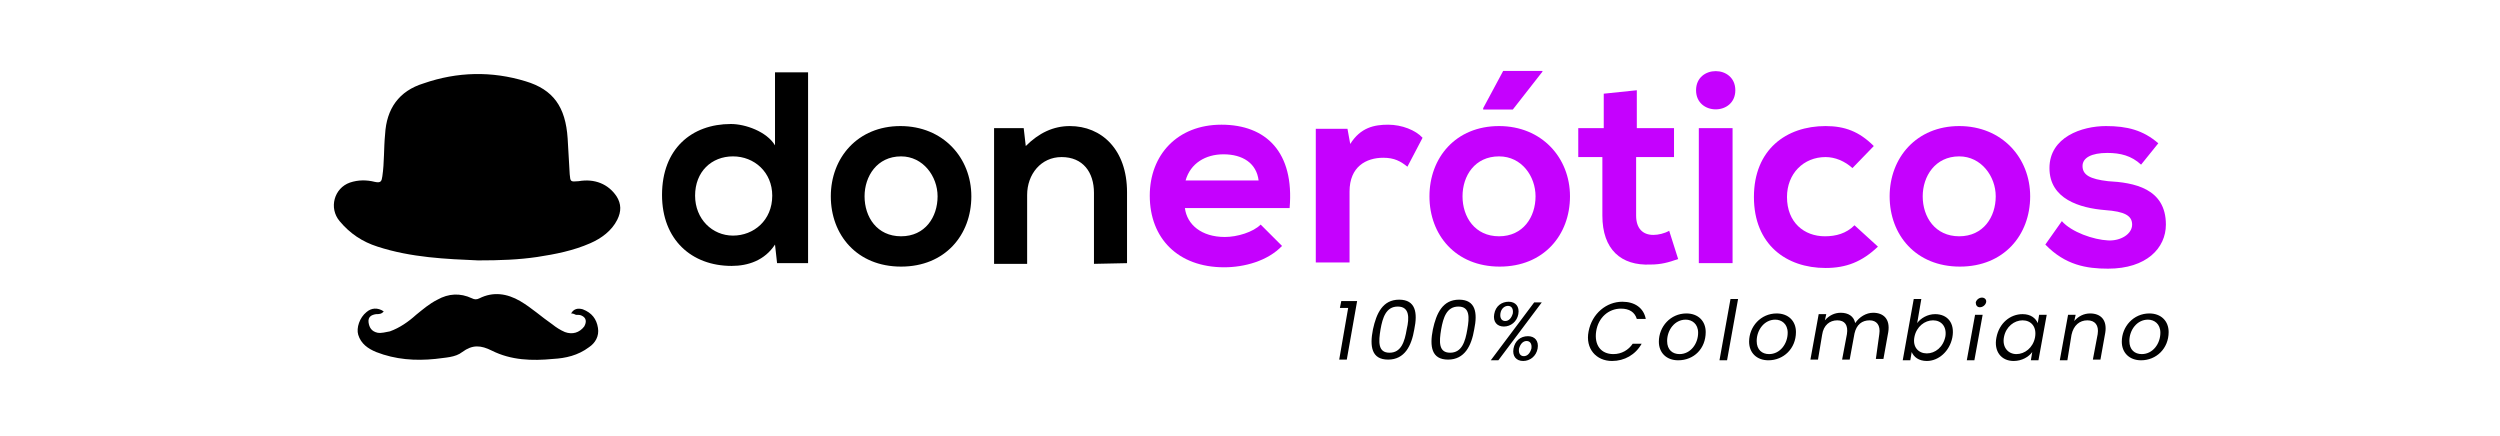
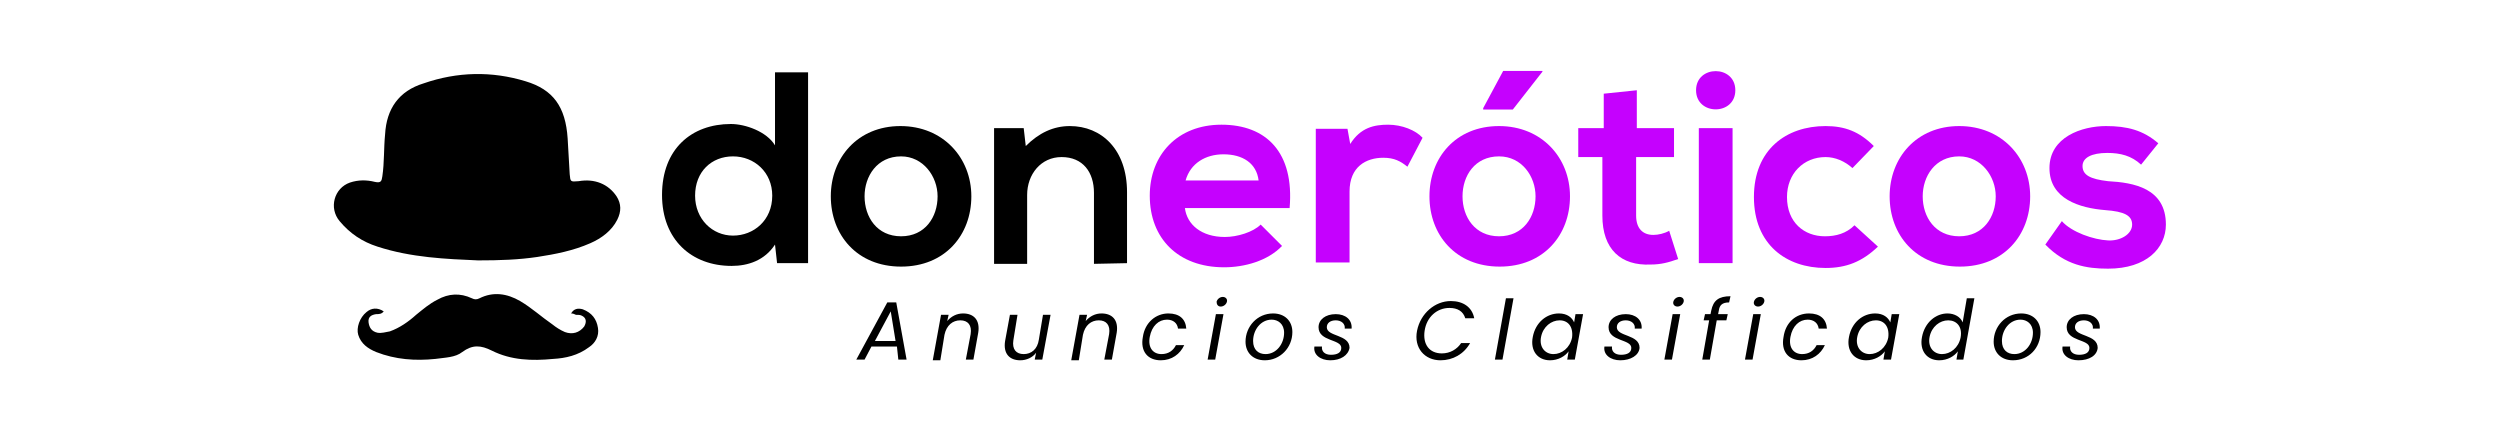
<svg xmlns="http://www.w3.org/2000/svg" version="1.1" id="Layer_1" x="0px" y="0px" viewBox="0 0 362.9 63.2" style="enable-background:new 0 0 362.9 63.2;" xml:space="preserve">
  <style type="text/css">
	.st0{fill:#C501FE;}
</style>
  <g id="Layer_1_1_">
</g>
  <g id="logo_x5F_final">
    <g>
      <path d="M117.3,10.5v27.7h-4.5l-0.3-2.7c-1.5,2.3-3.9,3.1-6.3,3.1c-5.8,0-10.1-3.8-10.1-10.3c0-6.7,4.3-10.3,10-10.3    c2.1,0,5.2,1.1,6.4,3.1V10.5H117.3z M100.9,28.4c0,3.4,2.5,5.8,5.5,5.8s5.7-2.2,5.7-5.8c0-3.4-2.6-5.7-5.7-5.7    S100.9,24.9,100.9,28.4z" />
      <path d="M141,28.5c0,5.6-3.8,10.2-10.2,10.2c-6.4,0-10.2-4.6-10.2-10.2s3.9-10.2,10.1-10.2C136.9,18.3,141,22.9,141,28.5z     M125.5,28.5c0,3,1.8,5.8,5.3,5.8s5.3-2.8,5.3-5.8c0-2.9-2.1-5.8-5.3-5.8C127.3,22.7,125.5,25.6,125.5,28.5z" />
      <path d="M158.8,38.3V28c0-3-1.6-5.2-4.7-5.2c-3,0-5,2.5-5,5.5v10h-4.8V18.6h4.3l0.3,2.6c1.9-1.9,4-2.9,6.4-2.9    c4.6,0,8.3,3.4,8.3,9.6v10.3L158.8,38.3L158.8,38.3z" />
    </g>
    <g>
      <g>
        <path class="st0" d="M172,30.2c0.3,2.4,2.4,4.2,5.8,4.2c1.8,0,4.1-0.7,5.2-1.8l3.1,3.1c-2.1,2.2-5.5,3.1-8.4,3.1     c-6.7,0-10.8-4.2-10.8-10.4c0-5.9,4-10.3,10.4-10.3c6.5,0,10.6,4,9.9,12.1L172,30.2L172,30.2z M182.7,26.2     c-0.3-2.5-2.3-3.8-5.1-3.8c-2.6,0-4.8,1.3-5.5,3.8H182.7z" />
        <path class="st0" d="M195.6,18.7l0.4,2.2c1.5-2.4,3.5-2.8,5.5-2.8s4,0.8,5,1.9l-2.2,4.2c-1-0.8-1.9-1.3-3.5-1.3     c-2.5,0-4.9,1.3-4.9,4.9v10.3H191V18.7H195.6z" />
        <path class="st0" d="M217.6,18.3c6.2,0,10.3,4.6,10.3,10.2s-3.8,10.2-10.2,10.2s-10.2-4.6-10.2-10.2S211.3,18.3,217.6,18.3z      M217.6,22.7c-3.5,0-5.3,2.8-5.3,5.8s1.8,5.8,5.3,5.8s5.3-2.8,5.3-5.8C222.9,25.6,220.9,22.7,217.6,22.7z M223.9,10.3h-5.7     l-2.9,5.4v0.2h4.3l4.3-5.5L223.9,10.3L223.9,10.3z" />
        <path class="st0" d="M237.6,13.1v5.5h5.4v4.2h-5.5v8.5c0,1.9,1,2.8,2.5,2.8c0.7,0,1.6-0.2,2.3-0.6l1.3,4.1     c-1.4,0.5-2.5,0.8-4,0.8c-4.3,0.2-7-2.2-7-7.1v-8.5h-3.5v-4.2h3.7v-5L237.6,13.1z" />
        <path class="st0" d="M251.9,13.1c0,3.7-5.7,3.7-5.7,0S251.9,9.4,251.9,13.1z M246.6,18.6v19.6h4.9V18.6H246.6z" />
        <path class="st0" d="M272.6,35.8c-2.3,2.2-4.6,3.1-7.6,3.1c-5.7,0-10.4-3.4-10.4-10.3s4.7-10.3,10.4-10.3c2.8,0,4.9,0.8,7,2.9     l-3.1,3.2c-1.1-1-2.5-1.6-3.9-1.6c-3.2,0-5.6,2.4-5.6,5.8c0,3.7,2.5,5.7,5.5,5.7c1.6,0,3.1-0.4,4.3-1.6L272.6,35.8z" />
        <path class="st0" d="M294.7,28.5c0,5.6-3.8,10.2-10.2,10.2s-10.2-4.6-10.2-10.2s3.9-10.2,10.1-10.2S294.7,22.9,294.7,28.5z      M279.1,28.5c0,3,1.8,5.8,5.3,5.8s5.3-2.8,5.3-5.8c0-2.9-2.1-5.8-5.3-5.8C280.9,22.7,279.1,25.6,279.1,28.5z" />
        <path class="st0" d="M310.8,23.9c-1.4-1.3-3-1.7-4.9-1.7c-2.3,0-3.6,0.7-3.6,1.9c0,1.3,1.1,1.9,3.7,2.2c3.7,0.2,8.4,1,8.4,6.3     c0,3.4-2.8,6.4-8.4,6.4c-3.1,0-6.2-0.5-9.1-3.5l2.4-3.4c1.4,1.6,4.6,2.7,6.7,2.8c1.8,0.1,3.5-0.9,3.5-2.3c0-1.3-1.1-1.9-3.9-2.1     c-3.7-0.3-8.1-1.6-8.1-6.1s4.7-6.1,8.2-6.1c3.1,0,5.4,0.6,7.6,2.5L310.8,23.9z" />
      </g>
    </g>
    <g id="icono">
      <path d="M69.4,37.8c-4.6-0.2-9.7-0.4-14.6-2c-2.2-0.7-4-1.9-5.5-3.7c-1.6-1.9-0.8-4.8,1.5-5.6c1.2-0.4,2.4-0.4,3.6-0.1    c0.9,0.2,1-0.1,1.1-0.8c0.3-2,0.2-4.1,0.4-6.1c0.2-3.7,2-6.3,5.6-7.4c4.9-1.7,9.9-1.8,14.8-0.3c4,1.2,5.8,3.7,6.1,8.3    c0.1,1.7,0.2,3.5,0.3,5.2c0.1,1.1,0.1,1.1,1.3,1c2.3-0.4,4.3,0.4,5.5,2.2c0.7,1.1,0.7,2.2,0.1,3.4c-0.8,1.6-2.3,2.7-3.9,3.4    c-2.5,1.1-5.1,1.6-7.7,2C75.3,37.7,72.6,37.8,69.4,37.8z" />
      <path d="M55.7,45.2c-0.3,0.4-0.7,0.4-1.1,0.4c-0.7,0.1-1.2,0.4-1.1,1.2c0.1,0.7,0.4,1.3,1.3,1.5c0.6,0.1,1.2-0.1,1.8-0.2    c1.4-0.5,2.7-1.4,3.8-2.4c1-0.8,1.9-1.6,3.1-2.2c1.6-0.9,3.3-1,5-0.2c0.4,0.2,0.7,0.2,1.1,0c2-1,4-0.7,5.9,0.4    c1.7,1,3.1,2.3,4.7,3.4c0.5,0.4,1.1,0.8,1.8,1.1c1.1,0.4,2.1,0.1,2.8-0.8c0.4-0.7,0.3-1.3-0.4-1.6c-0.2-0.1-0.5-0.1-0.8-0.1    c-0.2-0.1-0.4-0.2-0.7-0.2c0.4-0.7,1-0.8,1.7-0.6c1.3,0.5,2,1.4,2.2,2.7c0.2,1.2-0.4,2.2-1.3,2.8c-1.6,1.2-3.4,1.6-5.2,1.7    c-3.1,0.3-6.1,0.2-8.9-1.2c-1.6-0.8-2.8-0.9-4.3,0.2c-1,0.8-2.5,0.8-3.9,1c-2.9,0.3-5.8,0.1-8.6-1c-1.2-0.5-2.2-1.2-2.6-2.5    c-0.3-1,0.2-2.5,1.2-3.3C53.9,44.7,54.8,44.6,55.7,45.2z" />
    </g>
  </g>
  <g id="Layer_4">
</g>
  <g>
-     <path d="M195.7,44.7h-1.2l0.2-1h2.3l-1.5,8.5h-1.1L195.7,44.7z" />
-     <path d="M203.1,43.5c2.4,0,2.7,1.9,2.2,4.3c-0.4,2.4-1.4,4.4-3.8,4.4c-2.4,0-2.7-1.9-2.2-4.4C199.8,45.5,200.7,43.5,203.1,43.5z    M202.9,44.5c-1.7,0-2.2,1.6-2.5,3.3c-0.3,1.8-0.4,3.4,1.3,3.4c1.7,0,2.2-1.6,2.5-3.4C204.6,46.1,204.6,44.5,202.9,44.5z" />
-     <path d="M211.8,43.5c2.4,0,2.7,1.9,2.2,4.3c-0.4,2.4-1.4,4.4-3.8,4.4s-2.7-1.9-2.2-4.4C208.5,45.5,209.4,43.5,211.8,43.5z    M211.7,44.5c-1.7,0-2.2,1.6-2.5,3.3c-0.3,1.8-0.4,3.4,1.3,3.4c1.7,0,2.2-1.6,2.5-3.4C213.3,46.1,213.4,44.5,211.7,44.5z" />
-     <path d="M222.7,43.9h1.1l-6.3,8.4h-1.1L222.7,43.9z M219,43.8c1,0,1.6,0.7,1.4,1.8c-0.2,1.1-1.1,1.8-2.1,1.8c-1,0-1.6-0.7-1.4-1.8   C217.1,44.4,218,43.8,219,43.8z M217.8,45.5c-0.1,0.7,0.2,1.1,0.7,1.1c0.5,0,0.9-0.4,1.1-1.1c0.1-0.7-0.2-1.1-0.7-1.1   C218.4,44.4,217.9,44.8,217.8,45.5z M221.8,48.8c1,0,1.6,0.7,1.4,1.8c-0.2,1.1-1.1,1.8-2.1,1.8c-1,0-1.6-0.7-1.4-1.8   C219.9,49.5,220.7,48.8,221.8,48.8z M220.5,50.6c-0.1,0.7,0.2,1.1,0.7,1.1c0.5,0,0.9-0.4,1.1-1.1c0.1-0.7-0.2-1.1-0.7-1.1   C221.1,49.5,220.7,49.9,220.5,50.6z" />
-     <path d="M235.5,43.8c1.8,0,3.1,0.9,3.4,2.5h-1.3c-0.3-1-1.1-1.5-2.3-1.5c-1.8,0-3.3,1.3-3.6,3.3c-0.3,2,0.7,3.3,2.5,3.3   c1.2,0,2.2-0.6,2.8-1.5h1.3c-0.9,1.6-2.5,2.5-4.3,2.5c-2.3,0-3.9-1.8-3.4-4.3C231.1,45.5,233.2,43.8,235.5,43.8z" />
-     <path d="M243.6,52.3c-1.7,0-2.8-1.1-2.8-2.7c0-2.2,1.7-4.1,4-4.1c1.7,0,2.8,1.1,2.8,2.7C247.6,50.6,245.9,52.3,243.6,52.3z    M243.8,51.4c1.6,0,2.7-1.5,2.7-3.1c0-1.3-0.9-1.9-1.8-1.9c-1.6,0-2.7,1.5-2.7,3.1C242,50.8,242.8,51.4,243.8,51.4z" />
-     <path d="M251.2,43.4h1.1l-1.6,8.9h-1.1L251.2,43.4z" />
-     <path d="M256.7,52.3c-1.7,0-2.8-1.1-2.8-2.7c0-2.2,1.7-4.1,4-4.1c1.7,0,2.8,1.1,2.8,2.7C260.7,50.6,258.9,52.3,256.7,52.3z    M256.8,51.4c1.6,0,2.7-1.5,2.7-3.1c0-1.3-0.9-1.9-1.8-1.9c-1.6,0-2.7,1.5-2.7,3.1C255,50.8,255.8,51.4,256.8,51.4z" />
-     <path d="M272.8,48.5c0.2-1.3-0.4-2-1.4-2c-1.1,0-1.9,0.6-2.2,1.9l-0.7,3.8h-1.1l0.7-3.7c0.2-1.3-0.3-2-1.4-2c-1.1,0-2,0.7-2.2,2.1   v0l-0.6,3.6h-1.1l1.2-6.6h1.1l-0.2,0.9c0.6-0.7,1.4-1.1,2.3-1.1c1.1,0,1.9,0.5,2.1,1.5c0.6-0.9,1.6-1.5,2.6-1.5   c1.5,0,2.5,0.9,2.2,2.8l-0.7,3.9h-1.1L272.8,48.5z" />
-     <path d="M280.9,45.6c1.8,0,2.9,1.3,2.5,3.4c-0.4,2-2,3.4-3.7,3.4c-1.2,0-1.9-0.6-2.2-1.3l-0.2,1.2h-1.1l1.6-8.9h1.1l-0.6,3.5   C278.8,46.2,279.8,45.6,280.9,45.6z M280.6,46.5c-1.2,0-2.4,0.9-2.7,2.4c-0.3,1.5,0.6,2.4,1.8,2.4c1.2,0,2.4-0.9,2.7-2.5   C282.6,47.4,281.8,46.5,280.6,46.5z" />
-     <path d="M286.7,45.7h1.1l-1.2,6.6h-1.1L286.7,45.7z M286.8,43.9c0.1-0.4,0.5-0.7,0.9-0.7c0.4,0,0.7,0.3,0.6,0.7   c-0.1,0.4-0.5,0.7-0.9,0.7S286.8,44.3,286.8,43.9z" />
-     <path d="M293.6,45.6c1.2,0,1.9,0.6,2.2,1.3l0.2-1.2h1.1l-1.2,6.6h-1.1l0.2-1.2c-0.5,0.7-1.5,1.3-2.7,1.3c-1.8,0-2.9-1.4-2.5-3.4   C290.2,46.9,291.8,45.6,293.6,45.6z M293.6,46.5c-1.2,0-2.4,0.9-2.7,2.4c-0.3,1.5,0.6,2.5,1.8,2.5c1.2,0,2.4-0.9,2.7-2.4   C295.7,47.4,294.8,46.5,293.6,46.5z" />
-     <path d="M304.5,48.5c0.2-1.3-0.4-2-1.5-2c-1.1,0-2,0.7-2.3,2.1v0l-0.6,3.7H299l1.2-6.6h1.1l-0.2,0.9c0.6-0.7,1.4-1.1,2.3-1.1   c1.5,0,2.5,0.9,2.2,2.8l-0.7,3.9h-1.1L304.5,48.5z" />
-     <path d="M310.8,52.3c-1.7,0-2.8-1.1-2.8-2.7c0-2.2,1.7-4.1,4-4.1c1.7,0,2.8,1.1,2.8,2.7C314.8,50.6,313,52.3,310.8,52.3z    M310.9,51.4c1.6,0,2.7-1.5,2.7-3.1c0-1.3-0.9-1.9-1.8-1.9c-1.6,0-2.7,1.5-2.7,3.1C309.1,50.8,309.9,51.4,310.9,51.4z" />
+     <path d="M130.2,50.3h-3.7l-1,1.9h-1.2l4.5-8.3h1.3l1.5,8.3h-1.2L130.2,50.3z M129.3,45.2l-2.3,4.3h3L129.3,45.2z" />
+     <path d="M140.9,48.5c0.2-1.3-0.4-2-1.5-2c-1.1,0-2,0.7-2.3,2.1v0l-0.6,3.7h-1.1l1.2-6.6h1.1l-0.2,0.9c0.6-0.7,1.4-1.1,2.3-1.1   c1.5,0,2.5,0.9,2.2,2.8l-0.7,3.9h-1.1L140.9,48.5z" />
+     <path d="M151.3,52.2h-1.1l0.2-1c-0.5,0.7-1.4,1.1-2.3,1.1c-1.5,0-2.5-0.9-2.2-2.8l0.7-3.8h1.1l-0.6,3.7c-0.2,1.3,0.4,2,1.5,2   c1.1,0,2-0.7,2.2-2.1v0l0.6-3.6h1.1L151.3,52.2z" />
+     <path d="M161,48.5c0.2-1.3-0.4-2-1.5-2c-1.1,0-2,0.7-2.3,2.1v0l-0.6,3.7h-1.1l1.2-6.6h1.1l-0.2,0.9c0.6-0.7,1.4-1.1,2.3-1.1   c1.5,0,2.5,0.9,2.2,2.8l-0.7,3.9h-1.1L161,48.5z" />
+     <path d="M169.6,45.5c1.6,0,2.5,0.8,2.6,2.2h-1.2c-0.1-0.8-0.7-1.3-1.6-1.3c-1.2,0-2.2,0.9-2.5,2.5c-0.3,1.6,0.5,2.5,1.7,2.5   c1,0,1.7-0.5,2.1-1.3h1.2c-0.6,1.3-1.8,2.2-3.4,2.2c-1.9,0-3-1.3-2.6-3.4C166.2,46.8,167.8,45.5,169.6,45.5z" />
+     <path d="M176.5,45.6h1.1l-1.2,6.6h-1.1L176.5,45.6z M176.6,43.8c0.1-0.4,0.5-0.7,0.9-0.7c0.4,0,0.7,0.3,0.6,0.7   c-0.1,0.4-0.5,0.7-0.9,0.7S176.6,44.2,176.6,43.8z" />
+     <path d="M183.6,52.3c-1.7,0-2.8-1.1-2.8-2.7c0-2.2,1.7-4.1,4-4.1c1.7,0,2.8,1.1,2.8,2.7C187.6,50.5,185.8,52.3,183.6,52.3z    M183.7,51.4c1.6,0,2.7-1.5,2.7-3.1c0-1.3-0.9-1.9-1.8-1.9c-1.6,0-2.7,1.5-2.7,3.1C181.9,50.8,182.7,51.4,183.7,51.4z" />
+     <path d="M193.1,52.3c-1.4,0-2.5-0.8-2.3-2h1.1c-0.1,0.7,0.4,1.2,1.3,1.2c0.9,0,1.5-0.3,1.5-1c0-1.3-3.3-0.9-3.3-3   c0-1.1,1-1.9,2.5-1.9c1.4,0,2.4,0.8,2.3,2.1h-1c0.1-0.7-0.5-1.2-1.3-1.2c-0.8,0-1.3,0.4-1.3,1c0,1.4,3.3,1,3.3,3   C195.7,51.6,194.6,52.3,193.1,52.3z" />
+     <path d="M210.6,43.7c1.8,0,3.1,0.9,3.4,2.5h-1.3c-0.3-1-1.1-1.5-2.3-1.5c-1.8,0-3.3,1.3-3.6,3.3c-0.3,2,0.7,3.3,2.5,3.3   c1.2,0,2.2-0.6,2.8-1.5h1.3c-0.9,1.6-2.5,2.5-4.3,2.5c-2.3,0-3.9-1.8-3.4-4.3C206.2,45.5,208.3,43.7,210.6,43.7z" />
+     <path d="M218.6,43.3h1.1l-1.6,8.9h-1.1L218.6,43.3z" />
+     <path d="M226.3,45.5c1.2,0,1.9,0.6,2.2,1.3l0.2-1.2h1.1l-1.2,6.6h-1.1l0.2-1.2c-0.5,0.7-1.5,1.3-2.7,1.3c-1.8,0-2.9-1.4-2.5-3.4   C222.9,46.8,224.5,45.5,226.3,45.5z M226.4,46.5c-1.2,0-2.4,0.9-2.7,2.4c-0.3,1.5,0.6,2.5,1.8,2.5c1.2,0,2.4-0.9,2.7-2.4   C228.4,47.4,227.6,46.5,226.4,46.5z" />
+     <path d="M235.2,52.3c-1.4,0-2.5-0.8-2.3-2h1.1c-0.1,0.7,0.4,1.2,1.3,1.2c0.9,0,1.5-0.3,1.5-1c0-1.3-3.3-0.9-3.3-3   c0-1.1,1-1.9,2.5-1.9c1.4,0,2.4,0.8,2.3,2.1h-1c0.1-0.7-0.5-1.2-1.3-1.2c-0.8,0-1.3,0.4-1.3,1c0,1.4,3.3,1,3.3,3   C237.9,51.6,236.7,52.3,235.2,52.3z" />
+     <path d="M242.8,45.6h1.1l-1.2,6.6h-1.1L242.8,45.6z M242.9,43.8c0.1-0.4,0.5-0.7,0.9-0.7c0.4,0,0.7,0.3,0.6,0.7   c-0.1,0.4-0.5,0.7-0.9,0.7S242.8,44.2,242.9,43.8z" />
+     <path d="M248.1,46.5h-0.8l0.2-0.9h0.8l0.1-0.5c0.3-1.5,1.1-2.1,2.8-2.1l-0.2,0.9c-1,0-1.4,0.4-1.5,1.2l-0.1,0.5h1.4l-0.2,0.9h-1.4   l-1,5.7h-1.1L248.1,46.5z" />
+     <path d="M254.5,45.6h1.1l-1.2,6.6h-1.1L254.5,45.6z M254.6,43.8c0.1-0.4,0.5-0.7,0.9-0.7c0.4,0,0.7,0.3,0.6,0.7   c-0.1,0.4-0.5,0.7-0.9,0.7S254.5,44.2,254.6,43.8z" />
+     <path d="M262.6,45.5c1.6,0,2.5,0.8,2.6,2.2h-1.2c-0.1-0.8-0.7-1.3-1.6-1.3c-1.2,0-2.2,0.9-2.5,2.5c-0.3,1.6,0.5,2.5,1.7,2.5   c1,0,1.7-0.5,2.1-1.3h1.2c-0.6,1.3-1.8,2.2-3.4,2.2c-1.9,0-3-1.3-2.6-3.4C259.2,46.8,260.7,45.5,262.6,45.5z" />
+     <path d="M272.2,45.5c1.2,0,1.9,0.6,2.2,1.3l0.2-1.2h1.1l-1.2,6.6h-1.1l0.2-1.2c-0.5,0.7-1.5,1.3-2.7,1.3c-1.8,0-2.9-1.4-2.5-3.4   C268.8,46.8,270.4,45.5,272.2,45.5z M272.3,46.5c-1.2,0-2.4,0.9-2.7,2.4c-0.3,1.5,0.6,2.5,1.8,2.5c1.2,0,2.4-0.9,2.7-2.4   C274.3,47.4,273.5,46.5,272.3,46.5z" />
+     <path d="M282.7,45.5c1,0,1.9,0.5,2.2,1.3l0.6-3.5h1.1l-1.6,8.9H284l0.2-1.2c-0.5,0.7-1.5,1.3-2.7,1.3c-1.8,0-2.9-1.4-2.5-3.4   C279.4,46.8,281,45.5,282.7,45.5z M282.8,46.5c-1.2,0-2.4,0.9-2.7,2.4c-0.3,1.5,0.6,2.5,1.8,2.5c1.2,0,2.4-0.9,2.7-2.4   C284.9,47.4,284,46.5,282.8,46.5z" />
+     <path d="M292.2,52.3c-1.7,0-2.8-1.1-2.8-2.7c0-2.2,1.7-4.1,4-4.1c1.7,0,2.8,1.1,2.8,2.7C296.2,50.5,294.5,52.3,292.2,52.3z    M292.4,51.4c1.6,0,2.7-1.5,2.7-3.1c0-1.3-0.9-1.9-1.8-1.9c-1.6,0-2.7,1.5-2.7,3.1C290.6,50.8,291.4,51.4,292.4,51.4z" />
+     <path d="M301.7,52.3c-1.4,0-2.5-0.8-2.3-2h1.1c-0.1,0.7,0.4,1.2,1.3,1.2c0.9,0,1.5-0.3,1.5-1c0-1.3-3.3-0.9-3.3-3   c0-1.1,1-1.9,2.5-1.9c1.4,0,2.4,0.8,2.3,2.1h-1c0.1-0.7-0.5-1.2-1.3-1.2c-0.8,0-1.3,0.4-1.3,1c0,1.4,3.3,1,3.3,3   C304.4,51.6,303.3,52.3,301.7,52.3z" />
  </g>
</svg>
